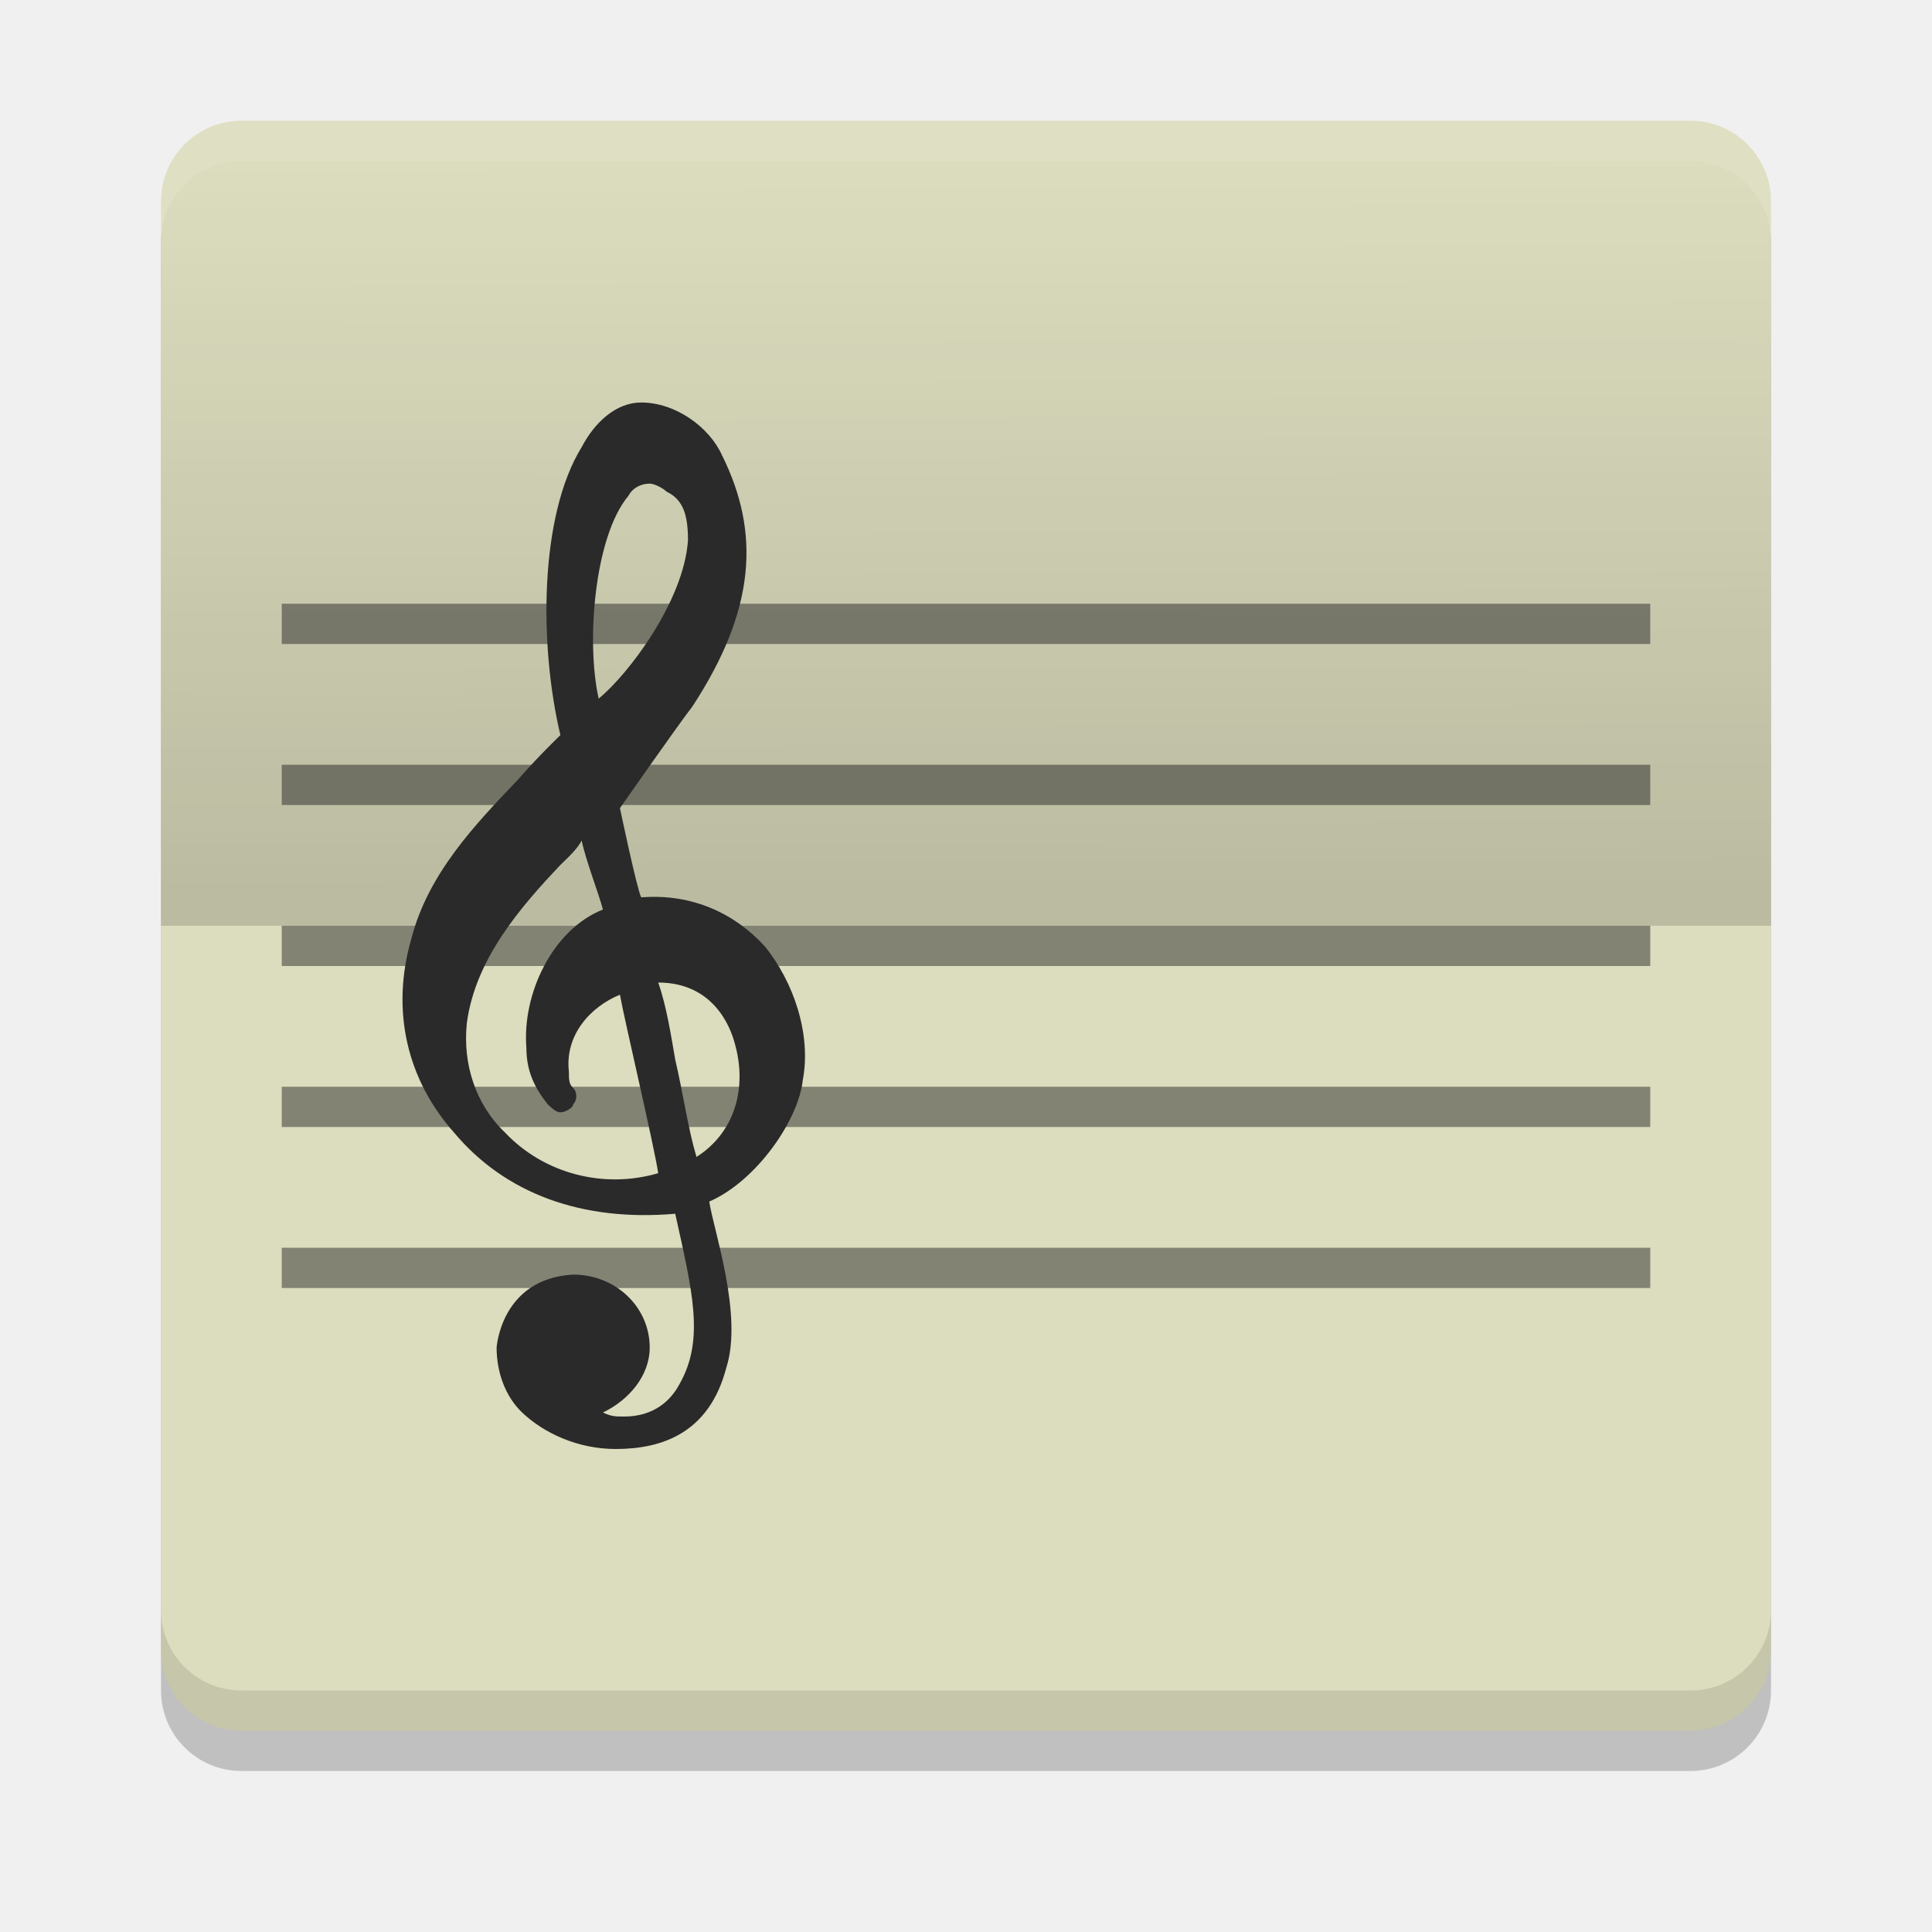
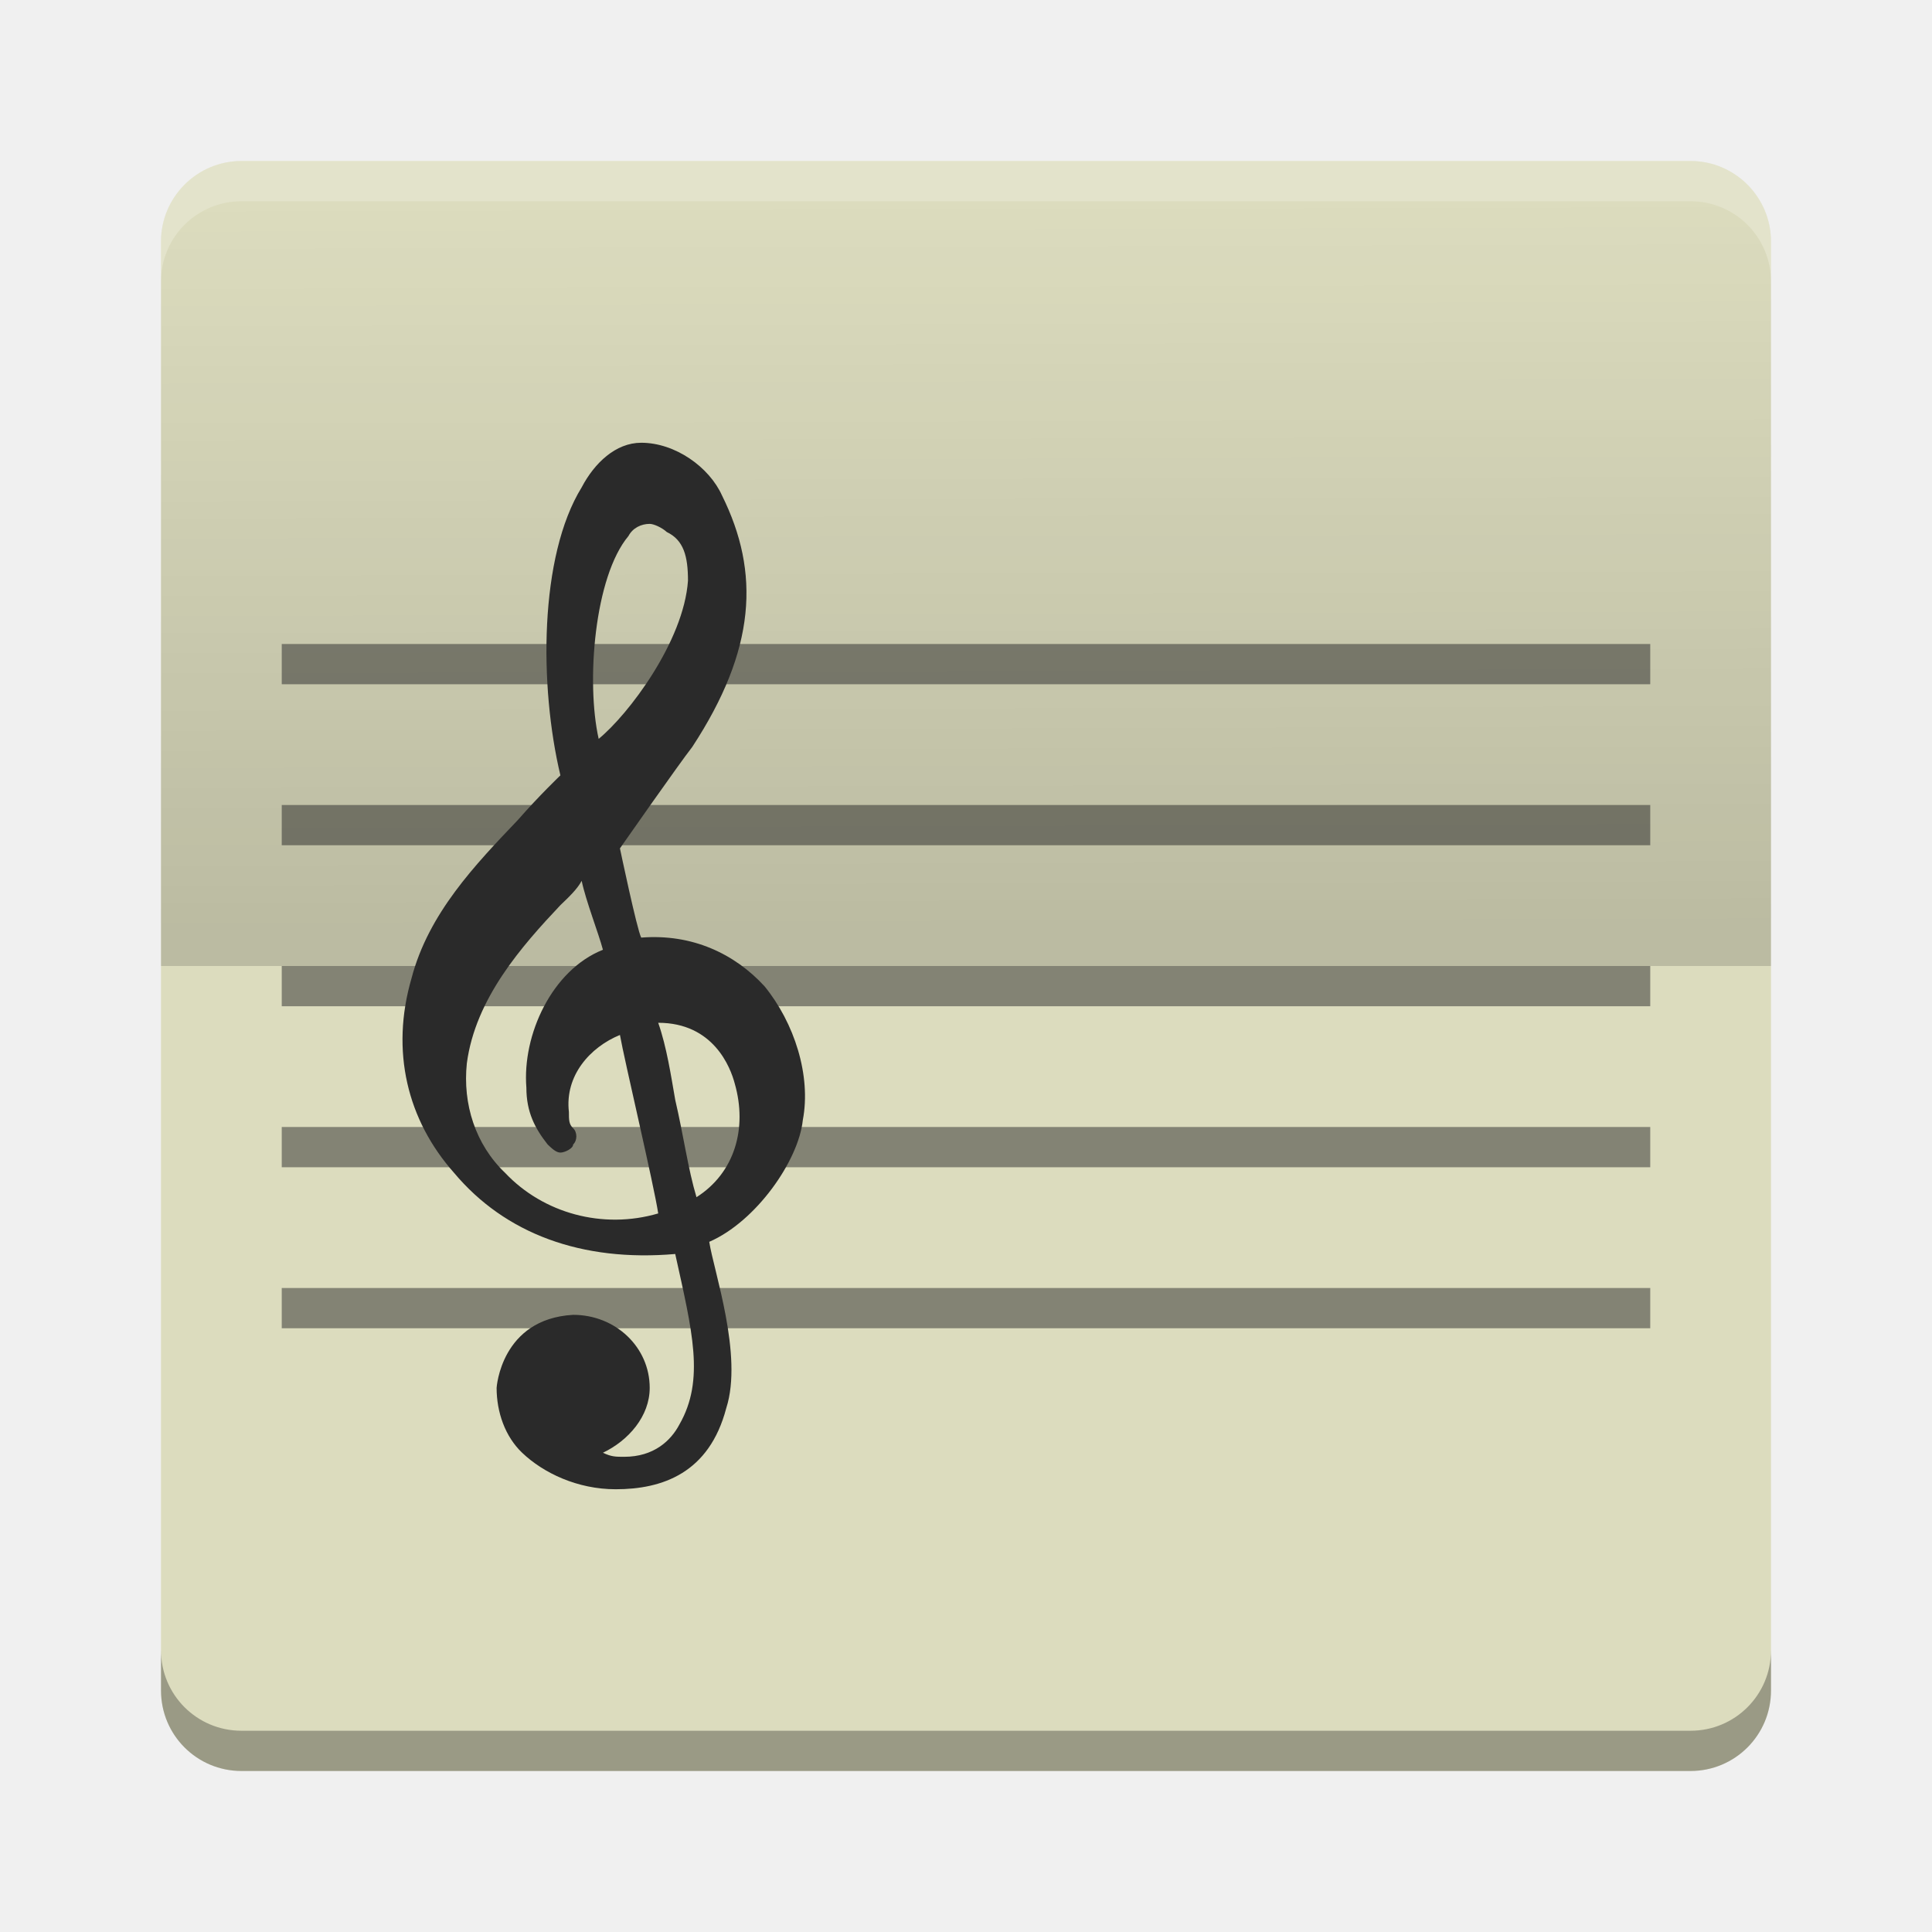
<svg xmlns="http://www.w3.org/2000/svg" xmlns:xlink="http://www.w3.org/1999/xlink" id="svg2817" height="48" width="48" version="1.0">
  <defs id="defs2819">
    <linearGradient id="linearGradient4185">
      <stop style="stop-color:#000000;stop-opacity:1;" offset="0" id="stop4187" />
      <stop style="stop-color:#000000;stop-opacity:0;" offset="1" id="stop4189" />
    </linearGradient>
    <linearGradient id="linearGradient2815" y2="17.5" spreadMethod="reflect" gradientUnits="userSpaceOnUse" x2="3.005" y1="17.5" x1="44.995">
      <stop id="stop3277" style="stop-color:#fff;stop-opacity:0" offset="0" />
      <stop id="stop3283" style="stop-color:#fff" offset=".245" />
      <stop id="stop3285" style="stop-color:#fff" offset=".773" />
      <stop id="stop3279" style="stop-color:#fff;stop-opacity:0" offset="1" />
    </linearGradient>
    <linearGradient id="linearGradient2813" y2="8" gradientUnits="userSpaceOnUse" x2="26" y1="22" x1="26">
      <stop id="stop3829" style="stop-color:#fff" offset="0" />
      <stop id="stop4295" style="stop-color:#fff" offset=".302" />
      <stop id="stop4293" style="stop-color:#fff;stop-opacity:.69" offset=".344" />
      <stop id="stop3832" style="stop-color:#fff;stop-opacity:0" offset="1" />
    </linearGradient>
    <linearGradient id="linearGradient2811" y2="45.934" gradientUnits="userSpaceOnUse" x2="43.007" gradientTransform="matrix(1.2822 0 0 1.1747 -6.0702 -5.3032)" y1="30.555" x1="23.452">
      <stop id="stop4561" style="stop-color:#fff;stop-opacity:0" offset="0" />
      <stop id="stop4563" style="stop-color:#fff;stop-opacity:0" offset="1" />
    </linearGradient>
    <linearGradient id="linearGradient2809" y2="45.042" gradientUnits="userSpaceOnUse" x2="15.464" y1="7.976" x1="15.464">
      <stop id="stop3297" style="stop-color:#c9af8b" offset="0" />
      <stop id="stop3299" style="stop-color:#ad8757" offset=".239" />
      <stop id="stop3301" style="stop-color:#c2a57f" offset=".276" />
      <stop id="stop3303" style="stop-color:#9d7d53" offset="1" />
    </linearGradient>
    <linearGradient id="linearGradient2807" y2="37.277" gradientUnits="userSpaceOnUse" x2="24.997" gradientTransform="matrix(1.2822 0 0 1.5573 -6.0702 -15.291)" y1="15.378" x1="24.823">
      <stop id="stop3201" style="stop-color:#dac197" offset="0" />
      <stop id="stop3203" style="stop-color:#c1a581" offset=".239" />
      <stop id="stop3205" style="stop-color:#dbc298" offset=".276" />
      <stop id="stop3207" style="stop-color:#a68b60" offset="1" />
    </linearGradient>
    <radialGradient id="radialGradient2805" xlink:href="#linearGradient3681" gradientUnits="userSpaceOnUse" cy="41.5" cx="5" gradientTransform="matrix(.59382 0 0 1.5367 41.141 -103.94)" r="5" />
    <linearGradient id="linearGradient2803" y2="35" gradientUnits="userSpaceOnUse" x2="17.554" gradientTransform="matrix(1.757 0 0 1.397 -17.394 -16.412)" y1="46" x1="17.554">
      <stop id="stop3705" style="stop-opacity:0" offset="0" />
      <stop id="stop3711" offset=".5" />
      <stop id="stop3707" style="stop-opacity:0" offset="1" />
    </linearGradient>
    <linearGradient id="linearGradient3681">
      <stop id="stop3683" offset="0" />
      <stop id="stop3685" style="stop-opacity:0" offset="1" />
    </linearGradient>
    <radialGradient id="radialGradient2801" xlink:href="#linearGradient3681" gradientUnits="userSpaceOnUse" cy="41.5" cx="5" gradientTransform="matrix(.59382 0 0 1.5367 -6.6595 -103.94)" r="5" />
    <linearGradient id="linearGradient2789" y2="25.411" gradientUnits="userSpaceOnUse" x2="57.726" gradientTransform="matrix(0 .71282 -.67402 0 50.746 15.046)" y1="25.411" x1="13.472">
      <stop id="stop4224" style="stop-color:#fff" offset="0" />
      <stop id="stop4226" style="stop-color:#fff;stop-opacity:0" offset="1" />
    </linearGradient>
    <linearGradient id="linearGradient2787" y2="20.71" gradientUnits="userSpaceOnUse" x2=".816" gradientTransform="matrix(0 -.6146 -.58384 0 46.949 46.633)" y1="20.71" x1="28.315">
      <stop id="stop2266" style="stop-color:#d7e866" offset="0" />
      <stop id="stop2268" style="stop-color:#8cab2a" offset="1" />
    </linearGradient>
    <linearGradient xlink:href="#linearGradient4185" id="linearGradient4191" x1="24.292" y1="22.121" x2="24.239" y2="3.951" gradientUnits="userSpaceOnUse" />
  </defs>
-   <rect ry="2" rx="2" y="-180" x="-281" height="40" width="40" id="rect4371" style="opacity:0.2;fill:#000000;fill-opacity:1;stroke:none" transform="matrix(0,-1,-1,0,-136,-237)" />
-   <rect transform="matrix(0,-1,-1,0,0,0)" style="fill:#dcdcbe;fill-opacity:1;stroke:none" id="rect4203-6" width="40" height="40" x="-43" y="-44" rx="2" ry="2" />
-   <path style="color:#000000;font-style:normal;font-variant:normal;font-weight:normal;font-stretch:normal;font-size:medium;line-height:normal;font-family:sans-serif;text-indent:0;text-align:start;text-decoration:none;text-decoration-line:none;text-decoration-style:solid;text-decoration-color:#000000;letter-spacing:normal;word-spacing:normal;text-transform:none;direction:ltr;block-progression:tb;writing-mode:lr-tb;baseline-shift:baseline;text-anchor:start;white-space:normal;clip-rule:nonzero;display:inline;overflow:visible;visibility:visible;opacity:0.5;isolation:auto;mix-blend-mode:normal;color-interpolation:sRGB;color-interpolation-filters:linearRGB;solid-color:#000000;solid-opacity:1;fill:#2a2a2a;fill-opacity:1;fill-rule:evenodd;stroke:none;stroke-width:1px;stroke-linecap:butt;stroke-linejoin:miter;stroke-miterlimit:4;stroke-dasharray:none;stroke-dashoffset:0;stroke-opacity:1;color-rendering:auto;image-rendering:auto;shape-rendering:auto;text-rendering:auto;enable-background:accumulate" d="M 7 15 L 7 16 L 41 16 L 41 15 L 7 15 z M 7 19 L 7 20 L 41 20 L 41 19 L 7 19 z M 7 23 L 7 24 L 41 24 L 41 23 L 7 23 z M 7 27 L 7 28 L 41 28 L 41 27 L 7 27 z M 7 31 L 7 32 L 41 32 L 41 31 L 7 31 z " id="path4245" />
-   <path style="opacity:0.1;fill:#ffffff;fill-opacity:1;stroke:none" d="M 6,3 C 4.892,3 4,3.892 4,5 L 4,6 C 4,4.892 4.892,4 6,4 l 36,0 c 1.108,0 2,0.892 2,2 L 44,5 C 44,3.892 43.108,3 42,3 L 6,3 Z" id="rect4592" />
-   <path id="path4597" d="M 6,43 C 4.892,43 4,42.108 4,41 l 0,-1 c 0,1.108 0.892,2 2,2 l 36,0 c 1.108,0 2,-0.892 2,-2 l 0,1 c 0,1.108 -0.892,2 -2,2 L 6,43 Z" style="opacity:0.1;fill:#000000;fill-opacity:1;stroke:none" />
-   <path id="path4026" d="m 6,4 c -1.108,0 -2,0.892 -2,2 L 4,23 l 40,0 0,-17 c 0,-1.108 -0.892,-2 -2,-2 L 6,4 Z" style="opacity:0.15;fill:url(#linearGradient4191);fill-opacity:1;stroke:none" />
  <g id="g4227" style="font-style:normal;font-variant:normal;font-weight:normal;font-stretch:normal;font-size:29.802px;line-height:125%;font-family:'Droid Naskh Shift Alt';-inkscape-font-specification:'Droid Naskh Shift Alt';letter-spacing:0px;word-spacing:0px;fill:#ffffff;fill-opacity:1;stroke:none;stroke-width:1px;stroke-linecap:butt;stroke-linejoin:miter;stroke-opacity:1" transform="matrix(0.994147,0,0,1.005888,12.58507,-0.4162352)" />
-   <g id="g4224" transform="matrix(1.056601,0,0,1.007752,1.369509,10)" style="fill:#2a2a2a;fill-opacity:1">
-     <g id="g4184" style="fill:#2a2a2a;fill-opacity:1">
-       <path id="path4186" d="m 16.681,13.4 c -0.7,-0.8 -1.7,-1.3 -2.9,-1.2 -0.1,-0.2 -0.5,-2.2 -0.5,-2.2 0,0 1.4,-2.1 1.7,-2.5 1.5,-2.4 1.6,-4.3 0.7,-6.2 -0.3,-0.7 -1.1,-1.3 -1.9,-1.3 -0.6,0 -1.1,0.5 -1.4,1.1 -1,1.7 -1,4.9 -0.5,7.1 0,0 -0.5,0.5 -1,1.1 -1,1.1 -2.1,2.3 -2.5,3.9 -0.5,1.8 -0.1,3.5 1,4.8 1.2,1.5 3,2.2 5.2,2 0.4,1.9 0.7,3.1 0.1,4.2 -0.2,0.4 -0.6,0.8 -1.3,0.8 -0.2,0 -0.3,0 -0.5,-0.1 0.6,-0.3 1.1,-0.9 1.1,-1.6 0,-1 -0.8,-1.8 -1.8,-1.8 -1.7,0.1 -1.8,1.8 -1.8,1.8 0,0.6 0.2,1.2 0.6,1.6 0.5,0.5 1.3,0.9 2.2,0.9 1.1,0 2.2,-0.4 2.6,-2 0.4,-1.3 -0.3,-3.4 -0.4,-4.1 1.1,-0.5 2.1,-2 2.2,-3 0.2,-1.1 -0.2,-2.4 -0.9,-3.3 z m -3.2,-11.1 c 0.1,-0.2 0.3,-0.3 0.5,-0.3 0.1,0 0.3,0.1 0.4,0.2 0.4,0.2 0.5,0.6 0.5,1.2 -0.1,1.5 -1.4,3.3 -2.1,3.9 -0.3,-1.4 -0.1,-4 0.7,-5 z m -2.9,15.7 c -0.7,-0.7 -1,-1.7 -0.9,-2.7 0.2,-1.6 1.3,-2.9 2.2,-3.9 0.2,-0.2 0.4,-0.4 0.5,-0.6 0.1,0.5 0.4,1.3 0.5,1.7 -1.2,0.5 -1.9,2.1 -1.8,3.4 0,0.6 0.2,1 0.5,1.4 0.1,0.1 0.2,0.2 0.3,0.2 0.1,0 0.3,-0.1 0.3,-0.2 l 0,0 c 0.1,-0.1 0.1,-0.3 0,-0.4 -0.1,-0.1 -0.1,-0.2 -0.1,-0.4 -0.1,-0.9 0.5,-1.6 1.2,-1.9 0.1,0.6 0.8,3.7 0.9,4.4 -1.3,0.4 -2.7,0 -3.6,-1 z m 4.5,0.6 c -0.2,-0.7 -0.3,-1.5 -0.5,-2.4 -0.1,-0.6 -0.2,-1.3 -0.4,-1.9 1.3,0 1.7,1.1 1.8,1.5 0.3,1.1 0,2.2 -0.9,2.8 z" style="fill:#2a2a2a;fill-opacity:1" />
+   <g id="g4199" transform="translate(0,1)">
+     <rect ry="2" rx="2" y="-44" x="-43" height="40" width="40" id="rect4203-6" style="fill:#dcdcbe;fill-opacity:1;stroke:none" transform="matrix(0,-1,-1,0,0,0)" />
+     <path id="path4245" d="m 7,15 0,1 34,0 0,-1 -34,0 z m 0,4 0,1 34,0 0,-1 -34,0 z m 0,4 0,1 34,0 0,-1 -34,0 z m 0,4 0,1 34,0 0,-1 -34,0 z m 0,4 0,1 34,0 0,-1 -34,0 z" style="color:#000000;font-style:normal;font-variant:normal;font-weight:normal;font-stretch:normal;font-size:medium;line-height:normal;font-family:sans-serif;text-indent:0;text-align:start;text-decoration:none;text-decoration-line:none;text-decoration-style:solid;text-decoration-color:#000000;letter-spacing:normal;word-spacing:normal;text-transform:none;direction:ltr;block-progression:tb;writing-mode:lr-tb;baseline-shift:baseline;text-anchor:start;white-space:normal;clip-rule:nonzero;display:inline;overflow:visible;visibility:visible;opacity:0.5;isolation:auto;mix-blend-mode:normal;color-interpolation:sRGB;color-interpolation-filters:linearRGB;solid-color:#000000;solid-opacity:1;fill:#2a2a2a;fill-opacity:1;fill-rule:evenodd;stroke:none;stroke-width:1px;stroke-linecap:butt;stroke-linejoin:miter;stroke-miterlimit:4;stroke-dasharray:none;stroke-dashoffset:0;stroke-opacity:1;color-rendering:auto;image-rendering:auto;shape-rendering:auto;text-rendering:auto;enable-background:accumulate" />
+     <path id="rect4592" d="M 6,3 C 4.892,3 4,3.892 4,5 L 4,6 C 4,4.892 4.892,4 6,4 l 36,0 c 1.108,0 2,0.892 2,2 L 44,5 C 44,3.892 43.108,3 42,3 L 6,3 Z" style="opacity:0.2;fill:#ffffff;fill-opacity:1;stroke:none" />
+     <path style="opacity:0.3;fill:#000000;fill-opacity:1;stroke:none" d="M 6,43 C 4.892,43 4,42.108 4,41 l 0,-1 c 0,1.108 0.892,2 2,2 l 36,0 c 1.108,0 2,-0.892 2,-2 l 0,1 c 0,1.108 -0.892,2 -2,2 L 6,43 Z" id="path4597" />
+     <path style="opacity:0.15;fill:url(#linearGradient4191);fill-opacity:1;stroke:none" d="m 6,4 c -1.108,0 -2,0.892 -2,2 L 4,23 l 40,0 0,-17 c 0,-1.108 -0.892,-2 -2,-2 L 6,4 Z" id="path4026" />
+     <g style="fill:#2a2a2a;fill-opacity:1" transform="matrix(1.056601,0,0,1.007752,1.369509,10)" id="g4224">
+       <g style="fill:#2a2a2a;fill-opacity:1" id="g4184">
+         <path style="fill:#2a2a2a;fill-opacity:1" d="m 16.681,13.4 c -0.7,-0.8 -1.7,-1.3 -2.9,-1.2 -0.1,-0.2 -0.5,-2.2 -0.5,-2.2 0,0 1.4,-2.1 1.7,-2.5 1.5,-2.4 1.6,-4.3 0.7,-6.2 -0.3,-0.7 -1.1,-1.3 -1.9,-1.3 -0.6,0 -1.1,0.5 -1.4,1.1 -1,1.7 -1,4.9 -0.5,7.1 0,0 -0.5,0.5 -1,1.1 -1,1.1 -2.1,2.3 -2.5,3.9 -0.5,1.8 -0.1,3.5 1,4.8 1.2,1.5 3,2.2 5.2,2 0.4,1.9 0.7,3.1 0.1,4.2 -0.2,0.4 -0.6,0.8 -1.3,0.8 -0.2,0 -0.3,0 -0.5,-0.1 0.6,-0.3 1.1,-0.9 1.1,-1.6 0,-1 -0.8,-1.8 -1.8,-1.8 -1.7,0.1 -1.8,1.8 -1.8,1.8 0,0.6 0.2,1.2 0.6,1.6 0.5,0.5 1.3,0.9 2.2,0.9 1.1,0 2.2,-0.4 2.6,-2 0.4,-1.3 -0.3,-3.4 -0.4,-4.1 1.1,-0.5 2.1,-2 2.2,-3 0.2,-1.1 -0.2,-2.4 -0.9,-3.3 z m -3.2,-11.1 c 0.1,-0.2 0.3,-0.3 0.5,-0.3 0.1,0 0.3,0.1 0.4,0.2 0.4,0.2 0.5,0.6 0.5,1.2 -0.1,1.5 -1.4,3.3 -2.1,3.9 -0.3,-1.4 -0.1,-4 0.7,-5 z m -2.9,15.7 c -0.7,-0.7 -1,-1.7 -0.9,-2.7 0.2,-1.6 1.3,-2.9 2.2,-3.9 0.2,-0.2 0.4,-0.4 0.5,-0.6 0.1,0.5 0.4,1.3 0.5,1.7 -1.2,0.5 -1.9,2.1 -1.8,3.4 0,0.6 0.2,1 0.5,1.4 0.1,0.1 0.2,0.2 0.3,0.2 0.1,0 0.3,-0.1 0.3,-0.2 l 0,0 c 0.1,-0.1 0.1,-0.3 0,-0.4 -0.1,-0.1 -0.1,-0.2 -0.1,-0.4 -0.1,-0.9 0.5,-1.6 1.2,-1.9 0.1,0.6 0.8,3.7 0.9,4.4 -1.3,0.4 -2.7,0 -3.6,-1 z m 4.5,0.6 c -0.2,-0.7 -0.3,-1.5 -0.5,-2.4 -0.1,-0.6 -0.2,-1.3 -0.4,-1.9 1.3,0 1.7,1.1 1.8,1.5 0.3,1.1 0,2.2 -0.9,2.8 z" id="path4186" />
+       </g>
+       <g style="fill:#2a2a2a;fill-opacity:1" id="g4188" />
+       <g style="fill:#2a2a2a;fill-opacity:1" id="g4190" />
+       <g style="fill:#2a2a2a;fill-opacity:1" id="g4192" />
+       <g style="fill:#2a2a2a;fill-opacity:1" id="g4194" />
+       <g style="fill:#2a2a2a;fill-opacity:1" id="g4196" />
+       <g style="fill:#2a2a2a;fill-opacity:1" id="g4198" />
+       <g style="fill:#2a2a2a;fill-opacity:1" id="g4200" />
+       <g style="fill:#2a2a2a;fill-opacity:1" id="g4202" />
+       <g style="fill:#2a2a2a;fill-opacity:1" id="g4204" />
+       <g style="fill:#2a2a2a;fill-opacity:1" id="g4206" />
+       <g style="fill:#2a2a2a;fill-opacity:1" id="g4208" />
+       <g style="fill:#2a2a2a;fill-opacity:1" id="g4210" />
+       <g style="fill:#2a2a2a;fill-opacity:1" id="g4212" />
+       <g style="fill:#2a2a2a;fill-opacity:1" id="g4214" />
+       <g style="fill:#2a2a2a;fill-opacity:1" id="g4216" />
    </g>
-     <g id="g4188" style="fill:#2a2a2a;fill-opacity:1" />
-     <g id="g4190" style="fill:#2a2a2a;fill-opacity:1" />
-     <g id="g4192" style="fill:#2a2a2a;fill-opacity:1" />
-     <g id="g4194" style="fill:#2a2a2a;fill-opacity:1" />
-     <g id="g4196" style="fill:#2a2a2a;fill-opacity:1" />
-     <g id="g4198" style="fill:#2a2a2a;fill-opacity:1" />
-     <g id="g4200" style="fill:#2a2a2a;fill-opacity:1" />
-     <g id="g4202" style="fill:#2a2a2a;fill-opacity:1" />
-     <g id="g4204" style="fill:#2a2a2a;fill-opacity:1" />
-     <g id="g4206" style="fill:#2a2a2a;fill-opacity:1" />
-     <g id="g4208" style="fill:#2a2a2a;fill-opacity:1" />
-     <g id="g4210" style="fill:#2a2a2a;fill-opacity:1" />
-     <g id="g4212" style="fill:#2a2a2a;fill-opacity:1" />
-     <g id="g4214" style="fill:#2a2a2a;fill-opacity:1" />
-     <g id="g4216" style="fill:#2a2a2a;fill-opacity:1" />
  </g>
</svg>
